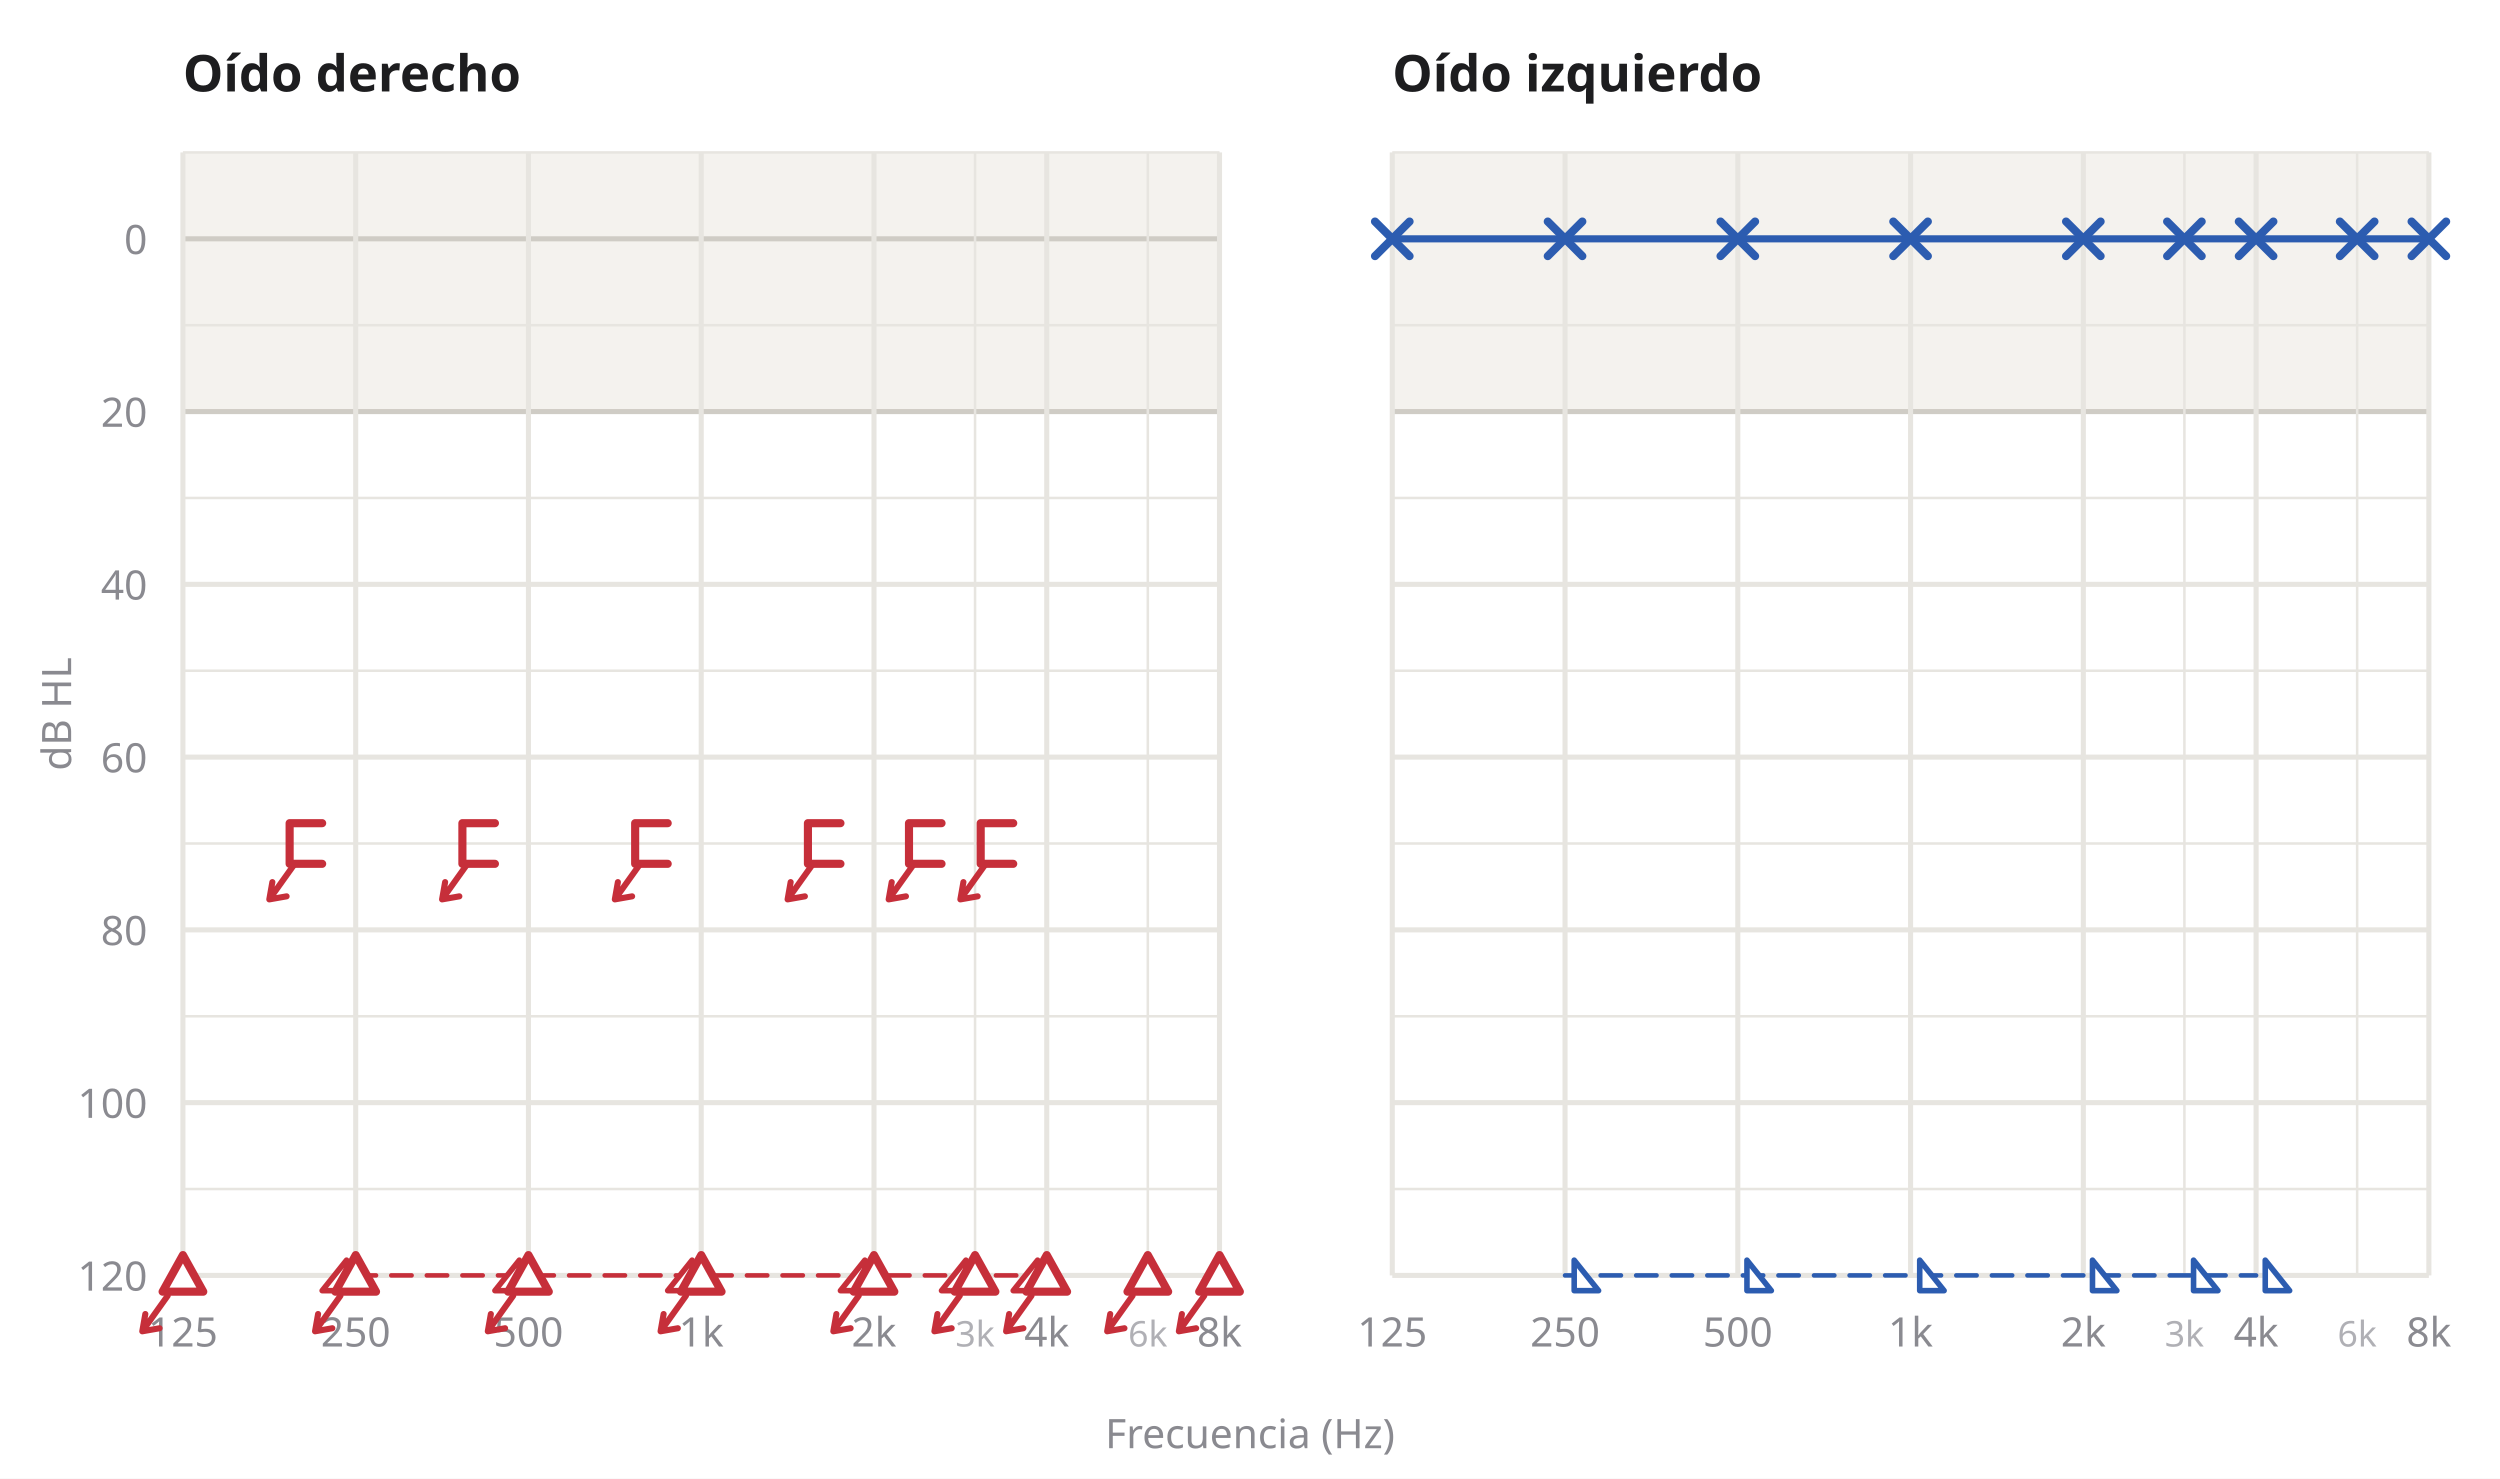
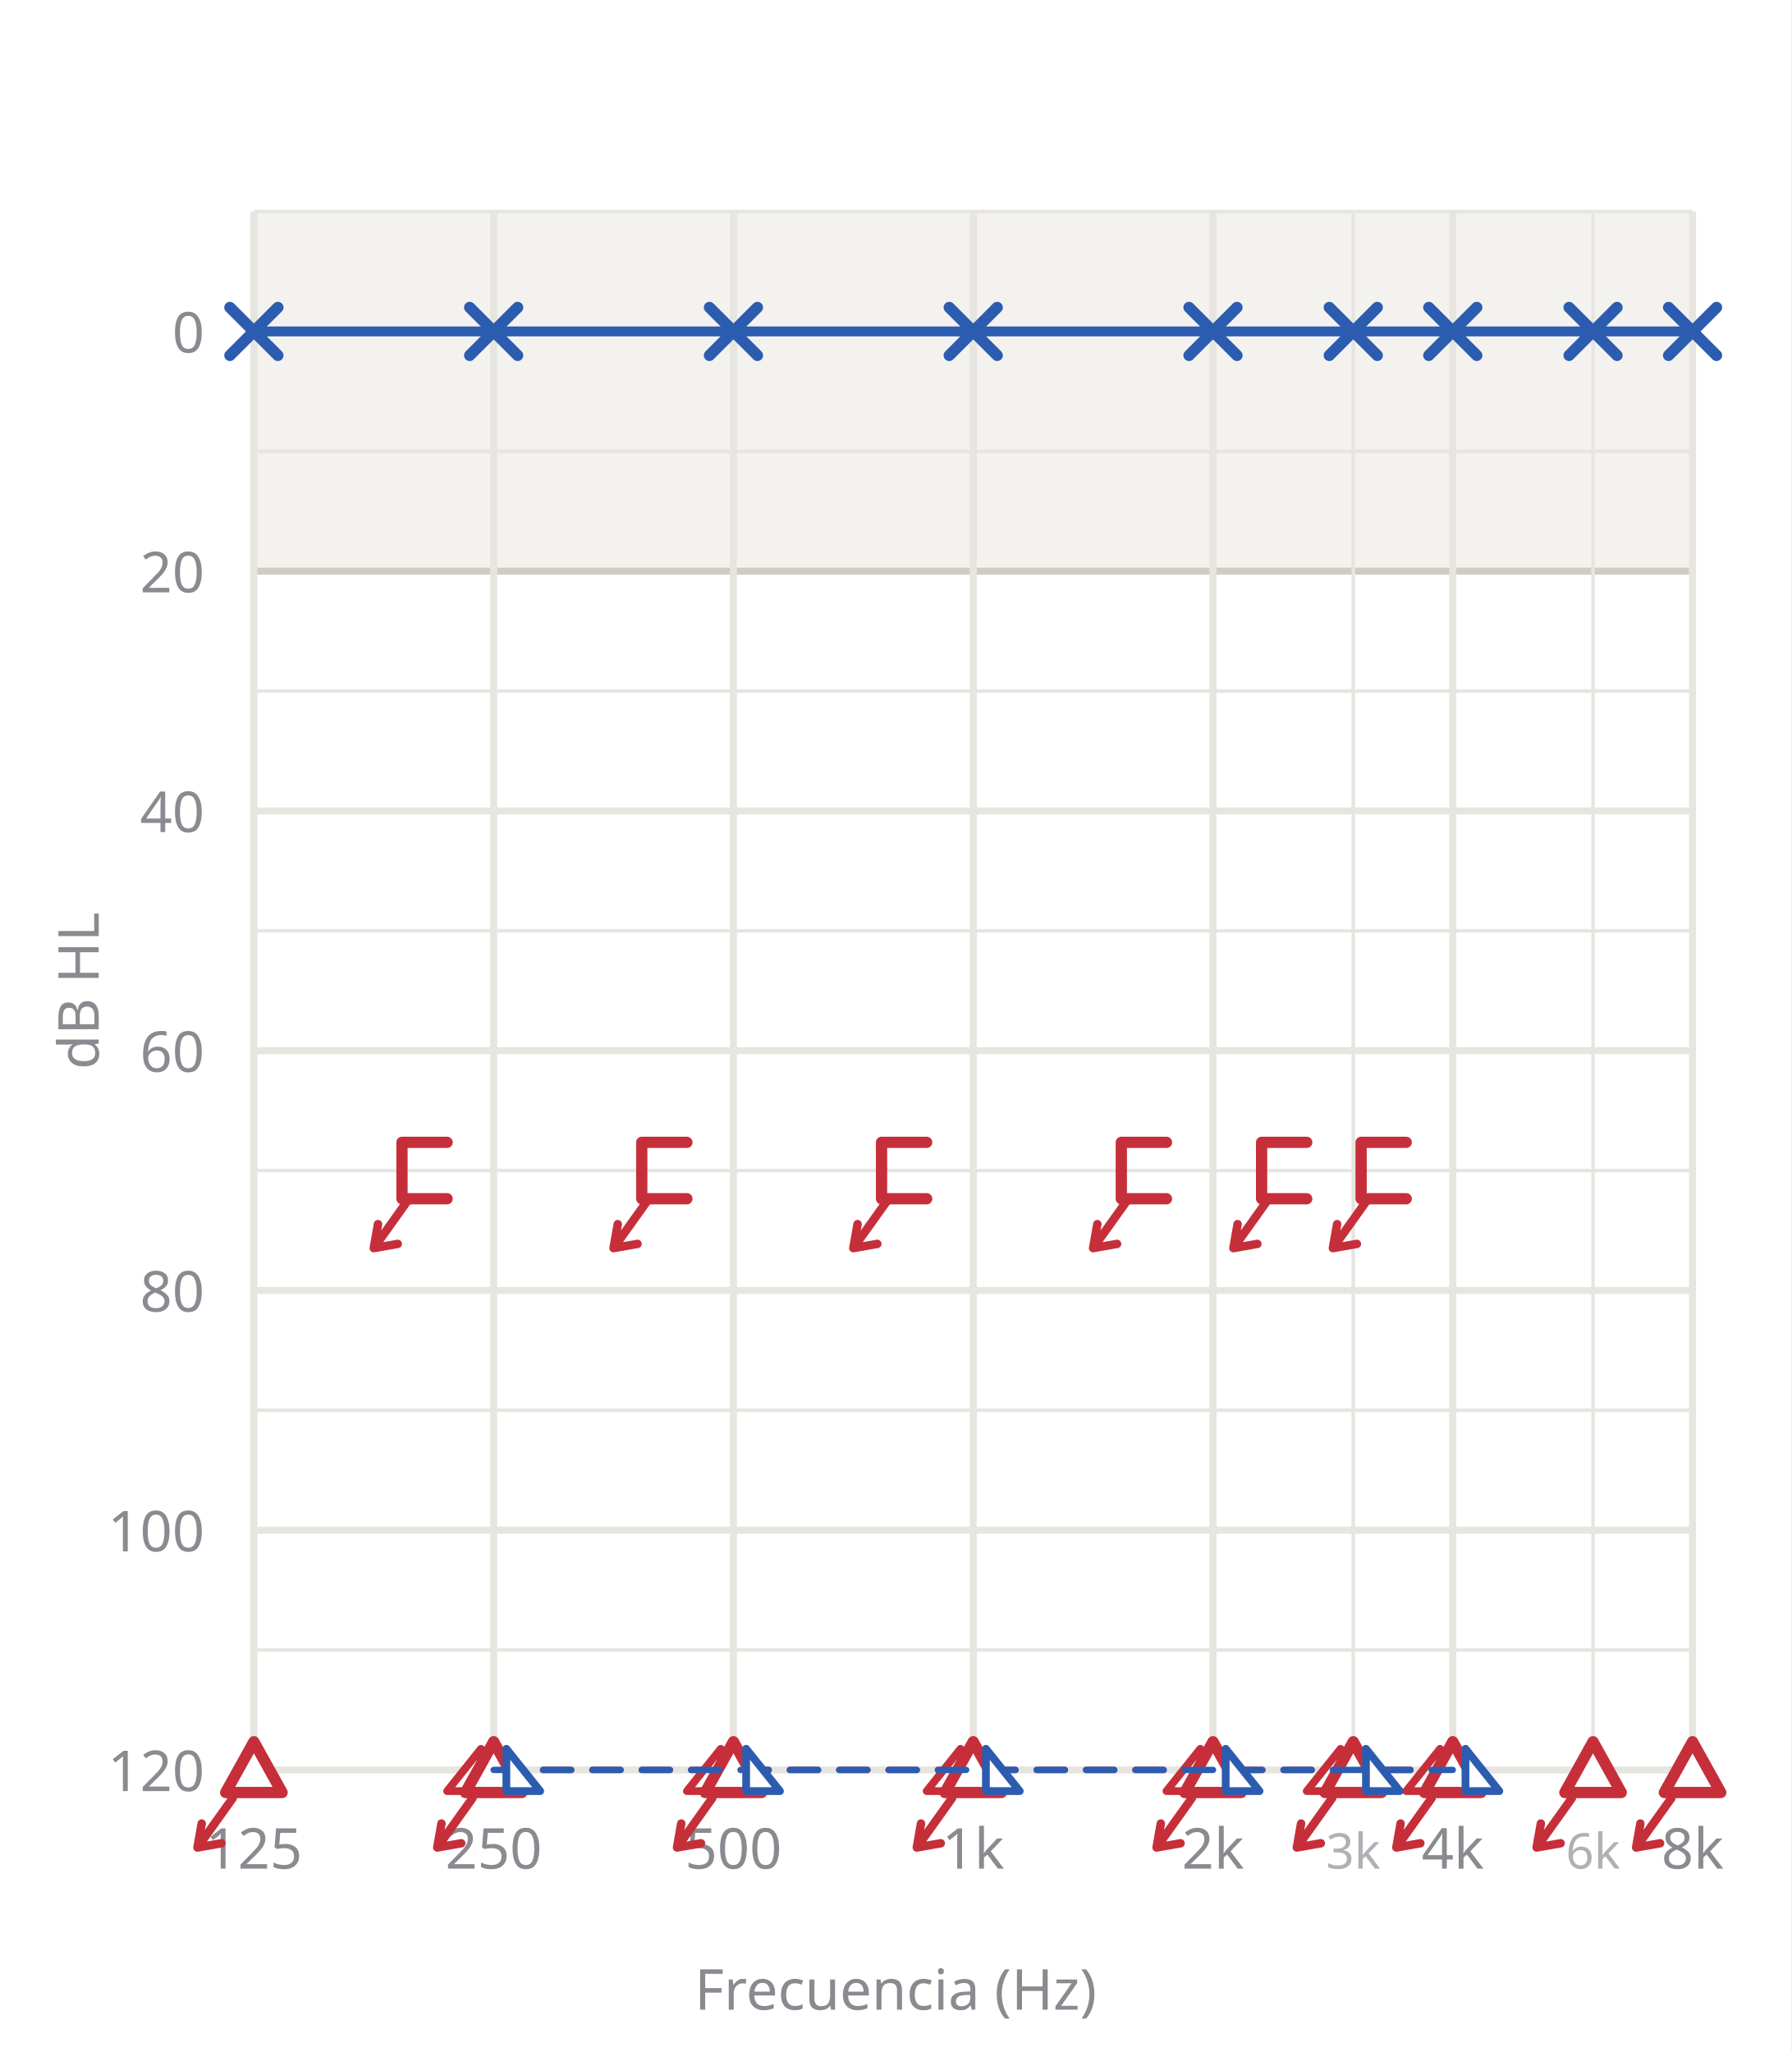
- <svg xmlns="http://www.w3.org/2000/svg" viewBox="0 0 492 291" width="492" height="291" font-family="'Plus Jakarta Sans', sans-serif">
+ <svg xmlns="http://www.w3.org/2000/svg" viewBox="0 0 254 291" width="254" height="291" font-family="'Plus Jakarta Sans', sans-serif">
  <rect width="100%" height="100%" fill="#ffffff" />
  <rect x="36" y="30" width="204" height="51" fill="#f4f2ee" stroke="none" stroke-width="0" />
  <line x1="36" y1="30" x2="240" y2="30" stroke="#e7e5e0" stroke-width="0.5" />
  <line x1="36" y1="47" x2="240" y2="47" stroke="#cfccc5" stroke-width="1" />
  <text x="29" y="50" font-size="8" fill="#8a8a90" text-anchor="end" font-weight="400">0</text>
  <line x1="36" y1="64" x2="240" y2="64" stroke="#e7e5e0" stroke-width="0.5" />
  <line x1="36" y1="81" x2="240" y2="81" stroke="#cfccc5" stroke-width="1" />
  <text x="29" y="84" font-size="8" fill="#8a8a90" text-anchor="end" font-weight="400">20</text>
  <line x1="36" y1="98" x2="240" y2="98" stroke="#e7e5e0" stroke-width="0.5" />
  <line x1="36" y1="115" x2="240" y2="115" stroke="#e7e5e0" stroke-width="1" />
  <text x="29" y="118" font-size="8" fill="#8a8a90" text-anchor="end" font-weight="400">40</text>
  <line x1="36" y1="132" x2="240" y2="132" stroke="#e7e5e0" stroke-width="0.5" />
  <line x1="36" y1="149" x2="240" y2="149" stroke="#e7e5e0" stroke-width="1" />
  <text x="29" y="152" font-size="8" fill="#8a8a90" text-anchor="end" font-weight="400">60</text>
  <line x1="36" y1="166" x2="240" y2="166" stroke="#e7e5e0" stroke-width="0.5" />
  <line x1="36" y1="183" x2="240" y2="183" stroke="#e7e5e0" stroke-width="1" />
  <text x="29" y="186" font-size="8" fill="#8a8a90" text-anchor="end" font-weight="400">80</text>
  <line x1="36" y1="200" x2="240" y2="200" stroke="#e7e5e0" stroke-width="0.5" />
  <line x1="36" y1="217" x2="240" y2="217" stroke="#e7e5e0" stroke-width="1" />
  <text x="29" y="220" font-size="8" fill="#8a8a90" text-anchor="end" font-weight="400">100</text>
  <line x1="36" y1="234" x2="240" y2="234" stroke="#e7e5e0" stroke-width="0.5" />
  <line x1="36" y1="251" x2="240" y2="251" stroke="#e7e5e0" stroke-width="1" />
  <text x="29" y="254" font-size="8" fill="#8a8a90" text-anchor="end" font-weight="400">120</text>
  <line x1="36" y1="30" x2="36" y2="251" stroke="#e7e5e0" stroke-width="1" />
  <text x="36" y="265" font-size="8" fill="#8a8a90" text-anchor="middle" font-weight="400">125</text>
  <line x1="70" y1="30" x2="70" y2="251" stroke="#e7e5e0" stroke-width="1" />
  <text x="70" y="265" font-size="8" fill="#8a8a90" text-anchor="middle" font-weight="400">250</text>
  <line x1="104" y1="30" x2="104" y2="251" stroke="#e7e5e0" stroke-width="1" />
  <text x="104" y="265" font-size="8" fill="#8a8a90" text-anchor="middle" font-weight="400">500</text>
  <line x1="138" y1="30" x2="138" y2="251" stroke="#e7e5e0" stroke-width="1" />
  <text x="138" y="265" font-size="8" fill="#8a8a90" text-anchor="middle" font-weight="400">1k</text>
  <line x1="172" y1="30" x2="172" y2="251" stroke="#e7e5e0" stroke-width="1" />
  <text x="172" y="265" font-size="8" fill="#8a8a90" text-anchor="middle" font-weight="400">2k</text>
  <line x1="191.89" y1="30" x2="191.89" y2="251" stroke="#e7e5e0" stroke-width="0.5" />
  <text x="191.89" y="265" font-size="7" fill="#b0b0b5" text-anchor="middle" font-weight="400">3k</text>
  <line x1="206" y1="30" x2="206" y2="251" stroke="#e7e5e0" stroke-width="1" />
  <text x="206" y="265" font-size="8" fill="#8a8a90" text-anchor="middle" font-weight="400">4k</text>
  <line x1="225.89" y1="30" x2="225.89" y2="251" stroke="#e7e5e0" stroke-width="0.5" />
  <text x="225.89" y="265" font-size="7" fill="#b0b0b5" text-anchor="middle" font-weight="400">6k</text>
  <line x1="240" y1="30" x2="240" y2="251" stroke="#e7e5e0" stroke-width="1" />
  <text x="240" y="265" font-size="8" fill="#8a8a90" text-anchor="middle" font-weight="400">8k</text>
-   <text x="36" y="18" font-size="10" fill="#1d1d1f" text-anchor="start" font-weight="600">Oído derecho</text>
  <path d="M70,251 L104,251 L138,251 L172,251 L191.89,251 L206,251" fill="none" stroke="#c62f3a" stroke-width="0.9" stroke-opacity="1.0" stroke-linejoin="round" stroke-linecap="round" stroke-dasharray="4 3" />
  <path d="M68.20,248.00 L68.20,254.00 L63.40,254.00 Z" fill="#ffffff" stroke="#c62f3a" stroke-width="1.1" stroke-linejoin="round" stroke-linecap="round" />
  <path d="M102.20,248.00 L102.20,254.00 L97.40,254.00 Z" fill="#ffffff" stroke="#c62f3a" stroke-width="1.1" stroke-linejoin="round" stroke-linecap="round" />
  <path d="M136.20,248.00 L136.20,254.00 L131.40,254.00 Z" fill="#ffffff" stroke="#c62f3a" stroke-width="1.1" stroke-linejoin="round" stroke-linecap="round" />
  <path d="M170.20,248.00 L170.20,254.00 L165.40,254.00 Z" fill="#ffffff" stroke="#c62f3a" stroke-width="1.1" stroke-linejoin="round" stroke-linecap="round" />
  <path d="M190.09,248.00 L190.09,254.00 L185.29,254.00 Z" fill="#ffffff" stroke="#c62f3a" stroke-width="1.1" stroke-linejoin="round" stroke-linecap="round" />
  <path d="M204.20,248.00 L204.20,254.00 L199.40,254.00 Z" fill="#ffffff" stroke="#c62f3a" stroke-width="1.1" stroke-linejoin="round" stroke-linecap="round" />
  <path d="M36.00,247.00 L32.00,254.20 L40.00,254.20 Z" fill="#ffffff" stroke="#c62f3a" stroke-width="1.6" stroke-linejoin="round" stroke-linecap="round" />
  <path d="M33.00,255.00 L28.00,262.00 M28.00,262.00 L31.40,261.40 M28.00,262.00 L28.60,258.60" fill="none" stroke="#c62f3a" stroke-width="1.2" stroke-linejoin="round" stroke-linecap="round" />
  <path d="M70.00,247.00 L66.00,254.20 L74.00,254.20 Z" fill="#ffffff" stroke="#c62f3a" stroke-width="1.6" stroke-linejoin="round" stroke-linecap="round" />
  <path d="M67.00,255.00 L62.00,262.00 M62.00,262.00 L65.40,261.40 M62.00,262.00 L62.60,258.60" fill="none" stroke="#c62f3a" stroke-width="1.2" stroke-linejoin="round" stroke-linecap="round" />
  <path d="M104.00,247.00 L100.00,254.20 L108.00,254.20 Z" fill="#ffffff" stroke="#c62f3a" stroke-width="1.6" stroke-linejoin="round" stroke-linecap="round" />
  <path d="M101.00,255.00 L96.00,262.00 M96.00,262.00 L99.40,261.40 M96.00,262.00 L96.60,258.60" fill="none" stroke="#c62f3a" stroke-width="1.2" stroke-linejoin="round" stroke-linecap="round" />
  <path d="M138.00,247.00 L134.00,254.20 L142.00,254.20 Z" fill="#ffffff" stroke="#c62f3a" stroke-width="1.6" stroke-linejoin="round" stroke-linecap="round" />
  <path d="M135.00,255.00 L130.00,262.00 M130.00,262.00 L133.40,261.40 M130.00,262.00 L130.60,258.60" fill="none" stroke="#c62f3a" stroke-width="1.2" stroke-linejoin="round" stroke-linecap="round" />
  <path d="M172.00,247.00 L168.00,254.20 L176.00,254.20 Z" fill="#ffffff" stroke="#c62f3a" stroke-width="1.6" stroke-linejoin="round" stroke-linecap="round" />
  <path d="M169.00,255.00 L164.00,262.00 M164.00,262.00 L167.40,261.40 M164.00,262.00 L164.60,258.60" fill="none" stroke="#c62f3a" stroke-width="1.2" stroke-linejoin="round" stroke-linecap="round" />
  <path d="M191.89,247.00 L187.89,254.20 L195.89,254.20 Z" fill="#ffffff" stroke="#c62f3a" stroke-width="1.6" stroke-linejoin="round" stroke-linecap="round" />
  <path d="M188.89,255.00 L183.89,262.00 M183.89,262.00 L187.29,261.40 M183.89,262.00 L184.49,258.60" fill="none" stroke="#c62f3a" stroke-width="1.2" stroke-linejoin="round" stroke-linecap="round" />
  <path d="M206.00,247.00 L202.00,254.20 L210.00,254.20 Z" fill="#ffffff" stroke="#c62f3a" stroke-width="1.6" stroke-linejoin="round" stroke-linecap="round" />
  <path d="M203.00,255.00 L198.00,262.00 M198.00,262.00 L201.40,261.40 M198.00,262.00 L198.60,258.60" fill="none" stroke="#c62f3a" stroke-width="1.2" stroke-linejoin="round" stroke-linecap="round" />
  <path d="M225.89,247.00 L221.89,254.20 L229.89,254.20 Z" fill="#ffffff" stroke="#c62f3a" stroke-width="1.6" stroke-linejoin="round" stroke-linecap="round" />
  <path d="M222.89,255.00 L217.89,262.00 M217.89,262.00 L221.29,261.40 M217.89,262.00 L218.49,258.60" fill="none" stroke="#c62f3a" stroke-width="1.2" stroke-linejoin="round" stroke-linecap="round" />
  <path d="M240.00,247.00 L236.00,254.20 L244.00,254.20 Z" fill="#ffffff" stroke="#c62f3a" stroke-width="1.6" stroke-linejoin="round" stroke-linecap="round" />
  <path d="M237.00,255.00 L232.00,262.00 M232.00,262.00 L235.40,261.40 M232.00,262.00 L232.60,258.60" fill="none" stroke="#c62f3a" stroke-width="1.2" stroke-linejoin="round" stroke-linecap="round" />
  <path d="M63.40,162.00 L57.00,162.00 L57.00,170.00 L63.40,170.00" fill="none" stroke="#c62f3a" stroke-width="1.6" stroke-linejoin="round" stroke-linecap="round" />
  <path d="M58.00,170.00 L53.00,177.00 M53.00,177.00 L56.40,176.40 M53.00,177.00 L53.60,173.60" fill="none" stroke="#c62f3a" stroke-width="1.2" stroke-linejoin="round" stroke-linecap="round" />
  <path d="M97.40,162.00 L91.00,162.00 L91.00,170.00 L97.40,170.00" fill="none" stroke="#c62f3a" stroke-width="1.6" stroke-linejoin="round" stroke-linecap="round" />
  <path d="M92.00,170.00 L87.00,177.00 M87.00,177.00 L90.40,176.40 M87.00,177.00 L87.60,173.60" fill="none" stroke="#c62f3a" stroke-width="1.2" stroke-linejoin="round" stroke-linecap="round" />
  <path d="M131.40,162.00 L125.00,162.00 L125.00,170.00 L131.40,170.00" fill="none" stroke="#c62f3a" stroke-width="1.6" stroke-linejoin="round" stroke-linecap="round" />
  <path d="M126.00,170.00 L121.00,177.00 M121.00,177.00 L124.40,176.40 M121.00,177.00 L121.60,173.60" fill="none" stroke="#c62f3a" stroke-width="1.2" stroke-linejoin="round" stroke-linecap="round" />
  <path d="M165.40,162.00 L159.00,162.00 L159.00,170.00 L165.40,170.00" fill="none" stroke="#c62f3a" stroke-width="1.6" stroke-linejoin="round" stroke-linecap="round" />
  <path d="M160.00,170.00 L155.00,177.00 M155.00,177.00 L158.40,176.40 M155.00,177.00 L155.60,173.60" fill="none" stroke="#c62f3a" stroke-width="1.2" stroke-linejoin="round" stroke-linecap="round" />
  <path d="M185.29,162.00 L178.89,162.00 L178.89,170.00 L185.29,170.00" fill="none" stroke="#c62f3a" stroke-width="1.6" stroke-linejoin="round" stroke-linecap="round" />
  <path d="M179.89,170.00 L174.89,177.00 M174.89,177.00 L178.29,176.40 M174.89,177.00 L175.49,173.60" fill="none" stroke="#c62f3a" stroke-width="1.2" stroke-linejoin="round" stroke-linecap="round" />
  <path d="M199.40,162.00 L193.00,162.00 L193.00,170.00 L199.40,170.00" fill="none" stroke="#c62f3a" stroke-width="1.6" stroke-linejoin="round" stroke-linecap="round" />
  <path d="M194.00,170.00 L189.00,177.00 M189.00,177.00 L192.40,176.40 M189.00,177.00 L189.60,173.60" fill="none" stroke="#c62f3a" stroke-width="1.2" stroke-linejoin="round" stroke-linecap="round" />
-   <rect x="274" y="30" width="204" height="51" fill="#f4f2ee" stroke="none" stroke-width="0" />
-   <line x1="274" y1="30" x2="478" y2="30" stroke="#e7e5e0" stroke-width="0.5" />
-   <line x1="274" y1="47" x2="478" y2="47" stroke="#cfccc5" stroke-width="1" />
-   <line x1="274" y1="64" x2="478" y2="64" stroke="#e7e5e0" stroke-width="0.5" />
-   <line x1="274" y1="81" x2="478" y2="81" stroke="#cfccc5" stroke-width="1" />
-   <line x1="274" y1="98" x2="478" y2="98" stroke="#e7e5e0" stroke-width="0.5" />
-   <line x1="274" y1="115" x2="478" y2="115" stroke="#e7e5e0" stroke-width="1" />
-   <line x1="274" y1="132" x2="478" y2="132" stroke="#e7e5e0" stroke-width="0.5" />
-   <line x1="274" y1="149" x2="478" y2="149" stroke="#e7e5e0" stroke-width="1" />
-   <line x1="274" y1="166" x2="478" y2="166" stroke="#e7e5e0" stroke-width="0.5" />
-   <line x1="274" y1="183" x2="478" y2="183" stroke="#e7e5e0" stroke-width="1" />
-   <line x1="274" y1="200" x2="478" y2="200" stroke="#e7e5e0" stroke-width="0.5" />
-   <line x1="274" y1="217" x2="478" y2="217" stroke="#e7e5e0" stroke-width="1" />
-   <line x1="274" y1="234" x2="478" y2="234" stroke="#e7e5e0" stroke-width="0.5" />
-   <line x1="274" y1="251" x2="478" y2="251" stroke="#e7e5e0" stroke-width="1" />
-   <line x1="274" y1="30" x2="274" y2="251" stroke="#e7e5e0" stroke-width="1" />
-   <text x="274" y="265" font-size="8" fill="#8a8a90" text-anchor="middle" font-weight="400">125</text>
-   <line x1="308" y1="30" x2="308" y2="251" stroke="#e7e5e0" stroke-width="1" />
-   <text x="308" y="265" font-size="8" fill="#8a8a90" text-anchor="middle" font-weight="400">250</text>
-   <line x1="342" y1="30" x2="342" y2="251" stroke="#e7e5e0" stroke-width="1" />
-   <text x="342" y="265" font-size="8" fill="#8a8a90" text-anchor="middle" font-weight="400">500</text>
-   <line x1="376" y1="30" x2="376" y2="251" stroke="#e7e5e0" stroke-width="1" />
-   <text x="376" y="265" font-size="8" fill="#8a8a90" text-anchor="middle" font-weight="400">1k</text>
-   <line x1="410" y1="30" x2="410" y2="251" stroke="#e7e5e0" stroke-width="1" />
-   <text x="410" y="265" font-size="8" fill="#8a8a90" text-anchor="middle" font-weight="400">2k</text>
-   <line x1="429.89" y1="30" x2="429.89" y2="251" stroke="#e7e5e0" stroke-width="0.5" />
-   <text x="429.89" y="265" font-size="7" fill="#b0b0b5" text-anchor="middle" font-weight="400">3k</text>
-   <line x1="444" y1="30" x2="444" y2="251" stroke="#e7e5e0" stroke-width="1" />
-   <text x="444" y="265" font-size="8" fill="#8a8a90" text-anchor="middle" font-weight="400">4k</text>
-   <line x1="463.89" y1="30" x2="463.89" y2="251" stroke="#e7e5e0" stroke-width="0.5" />
-   <text x="463.89" y="265" font-size="7" fill="#b0b0b5" text-anchor="middle" font-weight="400">6k</text>
-   <line x1="478" y1="30" x2="478" y2="251" stroke="#e7e5e0" stroke-width="1" />
-   <text x="478" y="265" font-size="8" fill="#8a8a90" text-anchor="middle" font-weight="400">8k</text>
-   <text x="274" y="18" font-size="10" fill="#1d1d1f" text-anchor="start" font-weight="600">Oído izquierdo</text>
-   <path d="M274,47 L308,47 L342,47 L376,47 L410,47 L429.89,47 L444,47 L463.89,47 L478,47" fill="none" stroke="#2c5cb0" stroke-width="1.4" stroke-opacity="1.0" stroke-linejoin="round" stroke-linecap="round" />
-   <path d="M308,251 L342,251 L376,251 L410,251 L429.89,251 L444,251" fill="none" stroke="#2c5cb0" stroke-width="0.9" stroke-opacity="1.0" stroke-linejoin="round" stroke-linecap="round" stroke-dasharray="4 3" />
-   <path d="M309.80,248.00 L309.80,254.00 L314.60,254.00 Z" fill="#ffffff" stroke="#2c5cb0" stroke-width="1.1" stroke-linejoin="round" stroke-linecap="round" />
-   <path d="M343.80,248.00 L343.80,254.00 L348.60,254.00 Z" fill="#ffffff" stroke="#2c5cb0" stroke-width="1.1" stroke-linejoin="round" stroke-linecap="round" />
-   <path d="M377.80,248.00 L377.80,254.00 L382.60,254.00 Z" fill="#ffffff" stroke="#2c5cb0" stroke-width="1.1" stroke-linejoin="round" stroke-linecap="round" />
-   <path d="M411.80,248.00 L411.80,254.00 L416.60,254.00 Z" fill="#ffffff" stroke="#2c5cb0" stroke-width="1.1" stroke-linejoin="round" stroke-linecap="round" />
-   <path d="M431.69,248.00 L431.69,254.00 L436.49,254.00 Z" fill="#ffffff" stroke="#2c5cb0" stroke-width="1.1" stroke-linejoin="round" stroke-linecap="round" />
-   <path d="M445.80,248.00 L445.80,254.00 L450.60,254.00 Z" fill="#ffffff" stroke="#2c5cb0" stroke-width="1.1" stroke-linejoin="round" stroke-linecap="round" />
-   <path d="M270.60,43.60 L277.40,50.40 M270.60,50.40 L277.40,43.60" fill="none" stroke="#2c5cb0" stroke-width="1.6" stroke-linejoin="round" stroke-linecap="round" />
-   <path d="M304.60,43.60 L311.40,50.40 M304.60,50.40 L311.40,43.60" fill="none" stroke="#2c5cb0" stroke-width="1.6" stroke-linejoin="round" stroke-linecap="round" />
-   <path d="M338.60,43.60 L345.40,50.40 M338.60,50.40 L345.40,43.60" fill="none" stroke="#2c5cb0" stroke-width="1.6" stroke-linejoin="round" stroke-linecap="round" />
-   <path d="M372.60,43.60 L379.40,50.40 M372.60,50.40 L379.40,43.60" fill="none" stroke="#2c5cb0" stroke-width="1.6" stroke-linejoin="round" stroke-linecap="round" />
-   <path d="M406.60,43.60 L413.40,50.40 M406.60,50.40 L413.40,43.60" fill="none" stroke="#2c5cb0" stroke-width="1.6" stroke-linejoin="round" stroke-linecap="round" />
-   <path d="M426.49,43.60 L433.29,50.40 M426.49,50.40 L433.29,43.60" fill="none" stroke="#2c5cb0" stroke-width="1.6" stroke-linejoin="round" stroke-linecap="round" />
-   <path d="M440.60,43.60 L447.40,50.40 M440.60,50.40 L447.40,43.60" fill="none" stroke="#2c5cb0" stroke-width="1.6" stroke-linejoin="round" stroke-linecap="round" />
-   <path d="M460.49,43.60 L467.29,50.40 M460.49,50.40 L467.29,43.60" fill="none" stroke="#2c5cb0" stroke-width="1.6" stroke-linejoin="round" stroke-linecap="round" />
-   <path d="M474.60,43.60 L481.40,50.40 M474.60,50.40 L481.40,43.60" fill="none" stroke="#2c5cb0" stroke-width="1.6" stroke-linejoin="round" stroke-linecap="round" />
+   <path d="M36,47 L70,47 L104,47 L138,47 L172,47 L191.89,47 L206,47 L225.89,47 L240,47" fill="none" stroke="#2c5cb0" stroke-width="1.4" stroke-opacity="1.0" stroke-linejoin="round" stroke-linecap="round" />
+   <path d="M70,251 L104,251 L138,251 L172,251 L191.89,251 L206,251" fill="none" stroke="#2c5cb0" stroke-width="0.9" stroke-opacity="1.0" stroke-linejoin="round" stroke-linecap="round" stroke-dasharray="4 3" />
+   <path d="M71.80,248.00 L71.80,254.00 L76.60,254.00 Z" fill="#ffffff" stroke="#2c5cb0" stroke-width="1.1" stroke-linejoin="round" stroke-linecap="round" />
+   <path d="M105.80,248.00 L105.80,254.00 L110.60,254.00 Z" fill="#ffffff" stroke="#2c5cb0" stroke-width="1.1" stroke-linejoin="round" stroke-linecap="round" />
+   <path d="M139.80,248.00 L139.80,254.00 L144.60,254.00 Z" fill="#ffffff" stroke="#2c5cb0" stroke-width="1.1" stroke-linejoin="round" stroke-linecap="round" />
+   <path d="M173.80,248.00 L173.80,254.00 L178.60,254.00 Z" fill="#ffffff" stroke="#2c5cb0" stroke-width="1.1" stroke-linejoin="round" stroke-linecap="round" />
+   <path d="M193.69,248.00 L193.69,254.00 L198.49,254.00 Z" fill="#ffffff" stroke="#2c5cb0" stroke-width="1.1" stroke-linejoin="round" stroke-linecap="round" />
+   <path d="M207.80,248.00 L207.80,254.00 L212.60,254.00 Z" fill="#ffffff" stroke="#2c5cb0" stroke-width="1.1" stroke-linejoin="round" stroke-linecap="round" />
+   <path d="M32.60,43.60 L39.40,50.40 M32.60,50.40 L39.40,43.60" fill="none" stroke="#2c5cb0" stroke-width="1.6" stroke-linejoin="round" stroke-linecap="round" />
+   <path d="M66.60,43.60 L73.40,50.40 M66.60,50.40 L73.40,43.60" fill="none" stroke="#2c5cb0" stroke-width="1.6" stroke-linejoin="round" stroke-linecap="round" />
+   <path d="M100.60,43.60 L107.40,50.40 M100.60,50.40 L107.40,43.60" fill="none" stroke="#2c5cb0" stroke-width="1.6" stroke-linejoin="round" stroke-linecap="round" />
+   <path d="M134.60,43.60 L141.40,50.40 M134.60,50.40 L141.40,43.60" fill="none" stroke="#2c5cb0" stroke-width="1.6" stroke-linejoin="round" stroke-linecap="round" />
+   <path d="M168.60,43.60 L175.40,50.40 M168.60,50.40 L175.40,43.60" fill="none" stroke="#2c5cb0" stroke-width="1.6" stroke-linejoin="round" stroke-linecap="round" />
+   <path d="M188.49,43.60 L195.29,50.40 M188.49,50.40 L195.29,43.60" fill="none" stroke="#2c5cb0" stroke-width="1.6" stroke-linejoin="round" stroke-linecap="round" />
+   <path d="M202.60,43.60 L209.40,50.40 M202.60,50.40 L209.40,43.60" fill="none" stroke="#2c5cb0" stroke-width="1.6" stroke-linejoin="round" stroke-linecap="round" />
+   <path d="M222.49,43.60 L229.29,50.40 M222.49,50.40 L229.29,43.60" fill="none" stroke="#2c5cb0" stroke-width="1.6" stroke-linejoin="round" stroke-linecap="round" />
+   <path d="M236.60,43.60 L243.40,50.40 M236.60,50.40 L243.40,43.60" fill="none" stroke="#2c5cb0" stroke-width="1.6" stroke-linejoin="round" stroke-linecap="round" />
  <text x="14" y="140.5" font-size="8" fill="#8a8a90" text-anchor="middle" font-weight="400" transform="rotate(-90 14 140.5)">dB HL</text>
-   <text x="246" y="285" font-size="8" fill="#8a8a90" text-anchor="middle" font-weight="400">Frecuencia (Hz)</text>
+   <text x="127" y="285" font-size="8" fill="#8a8a90" text-anchor="middle" font-weight="400">Frecuencia (Hz)</text>
</svg>
